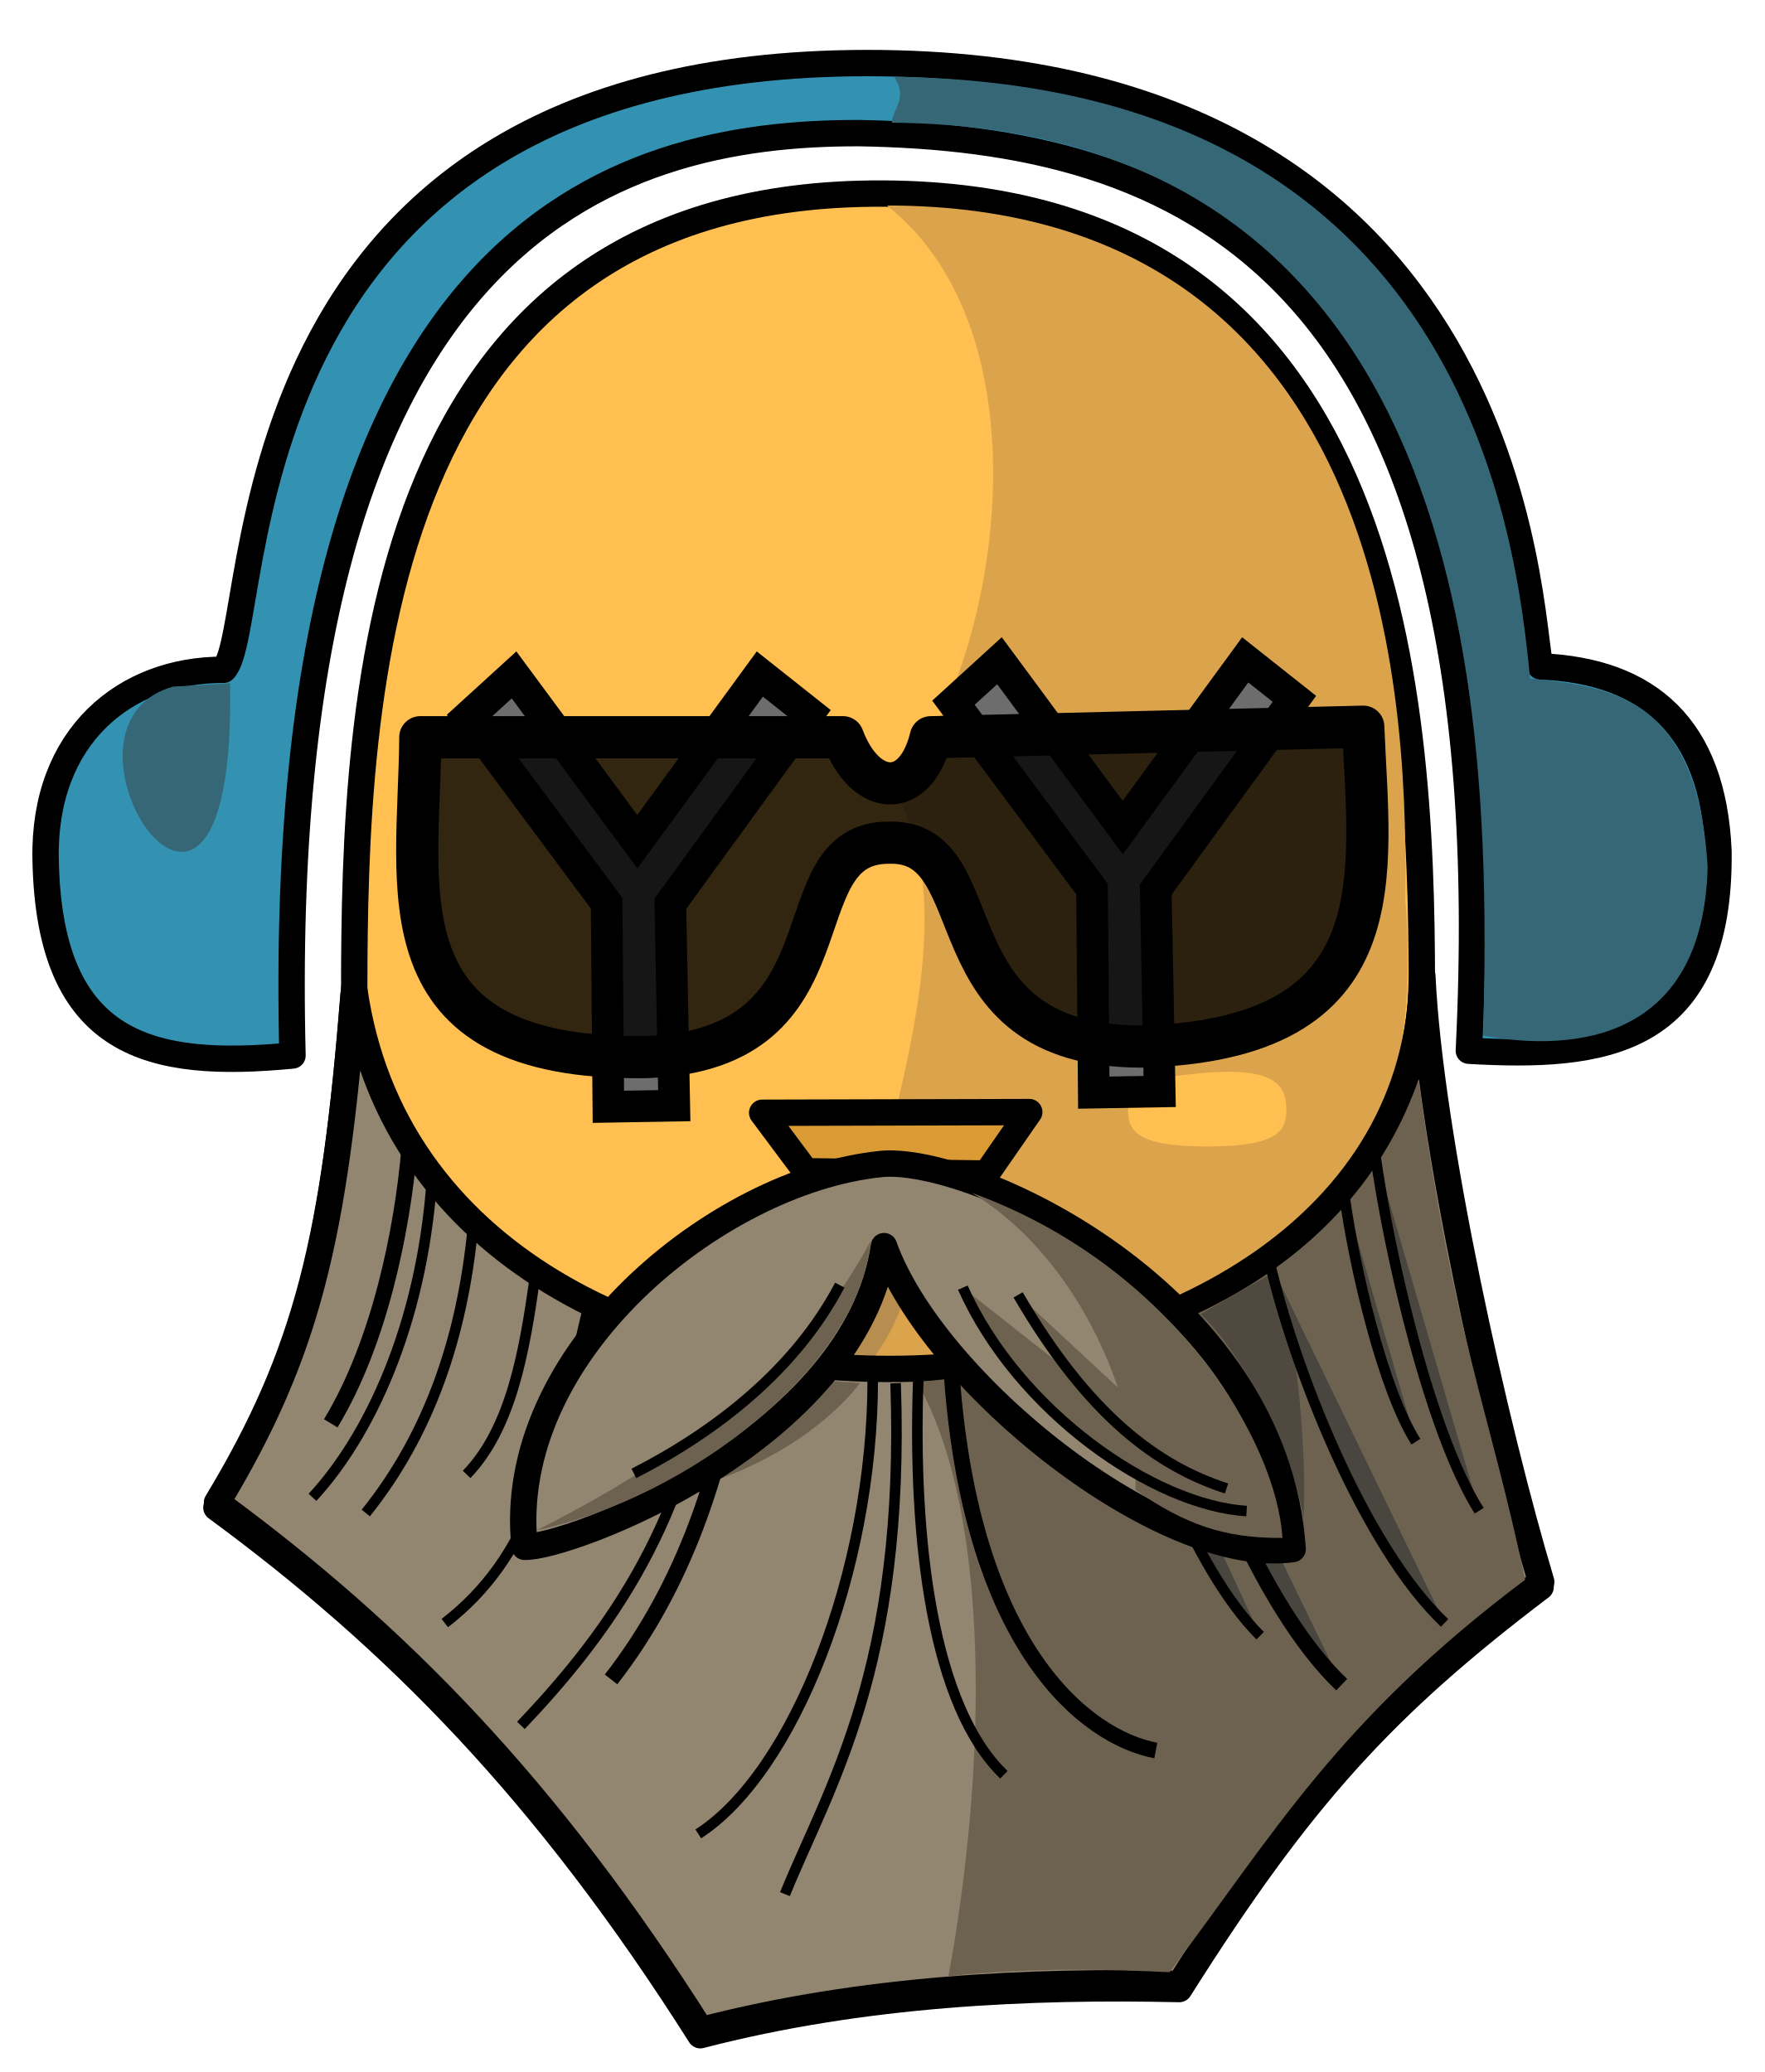
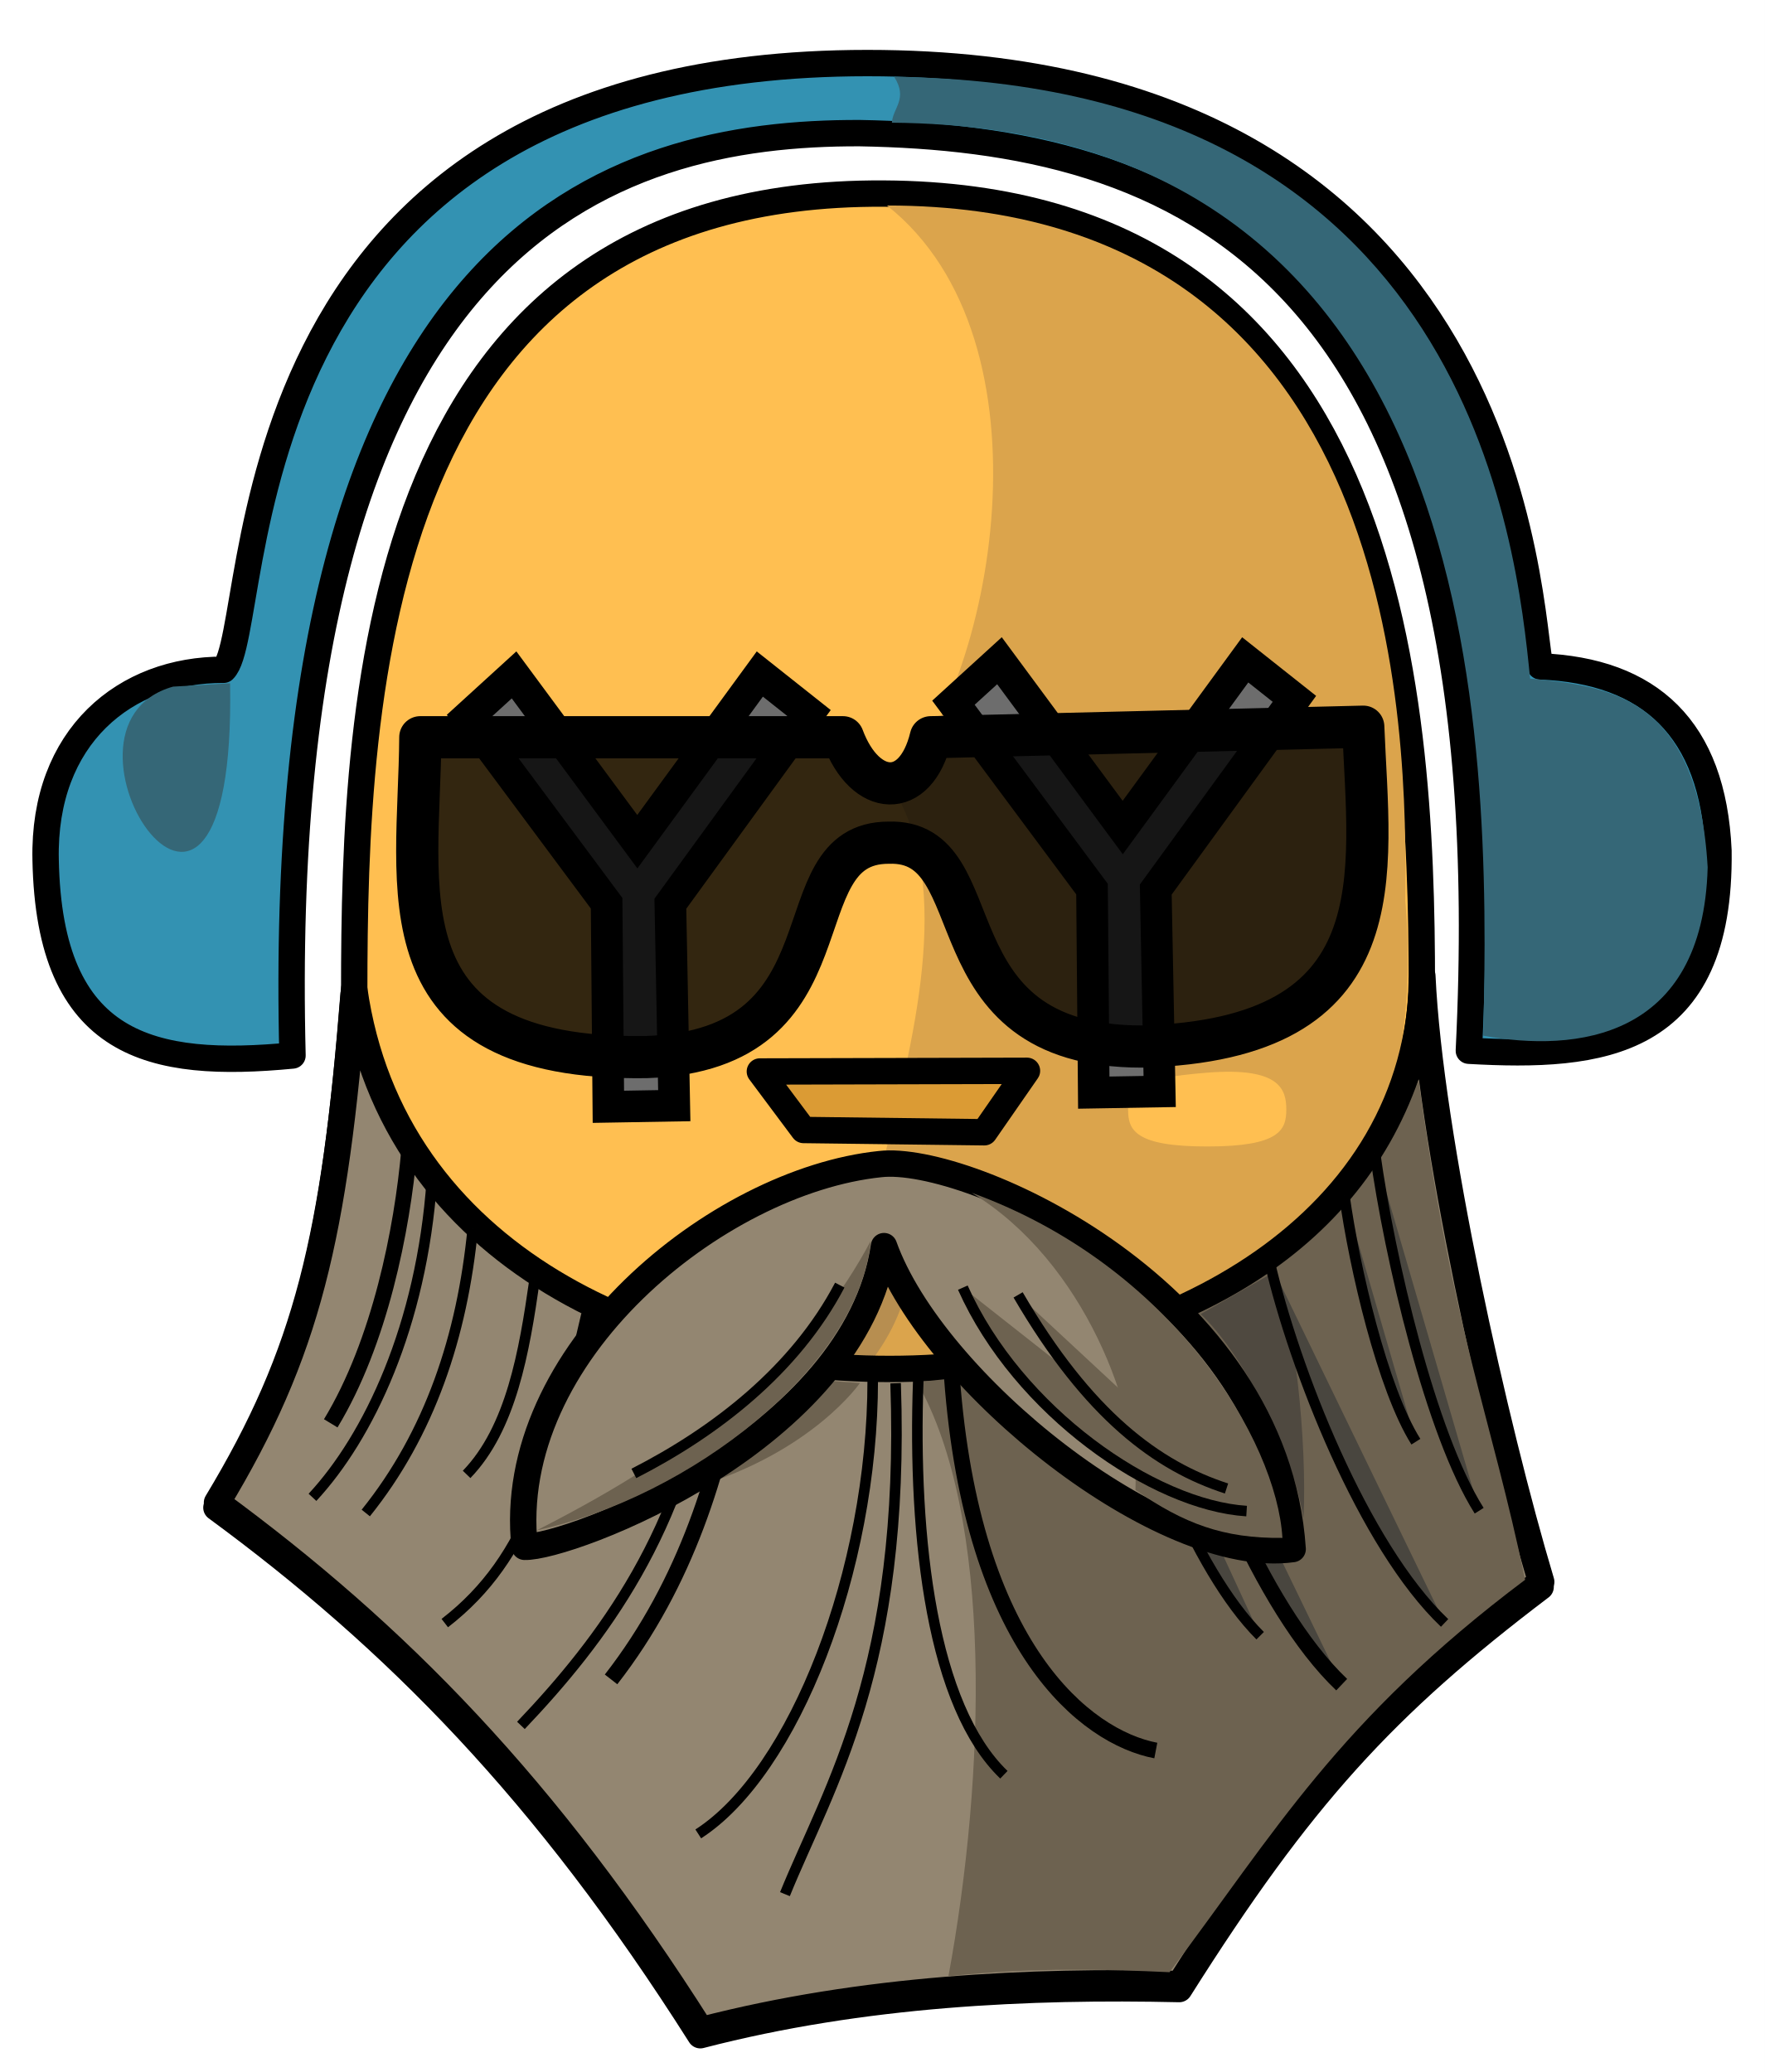
<svg xmlns="http://www.w3.org/2000/svg" width="334.667" height="393" style="">
  <rect id="backgroundrect" width="100%" height="100%" x="0" y="0" fill="#FFFFFF" stroke="none" style="" class="" />
  <g style="" class="currentLayer">
    <path fill="#3392b2" fill-opacity="1" stroke="#000000" stroke-opacity="1" style="color: rgb(147, 134, 113);" stroke-width="5" stroke-dasharray="none" stroke-linejoin="round" stroke-linecap="butt" stroke-dashoffset="" fill-rule="nonzero" opacity="1" marker-start="" marker-mid="" marker-end="" id="svg_2" d="M55.464,200.199 C28.763,202.759 9.33,198.695 8.651,163.081 C8.135,139.64 23.791,126.959 42.393,127.038 C50.35,119.296 39.958,11.962 164.474,11.962 C288.99,11.962 289.658,116.973 292.07,126.393 C312.754,127.231 324.819,138.091 325.856,161.361 C326.324,198.458 303.528,200.716 278.522,199.295 C286.044,47.145 221.407,26.285 163.016,25.253 C116.276,25.124 51.537,43.661 55.464,200.199 z" class="" />
    <path fill="#ffbf51" fill-opacity="1" stroke="#000000" stroke-opacity="1" stroke-width="5" stroke-dasharray="none" stroke-linejoin="round" stroke-linecap="butt" stroke-dashoffset="" fill-rule="nonzero" opacity="1" marker-start="" marker-mid="" marker-end="" d="M67.167,188.167 C67.167,131.813 70.832,36.167 167.568,36.716 C264.304,37.265 269.611,130.702 269.611,187.056 C269.611,243.41 221.88,317.771 165.802,317.771 C109.725,317.771 67.167,244.521 67.167,188.167 z" id="svg_1" class="" />
    <path fill="#938671" fill-opacity="1" stroke="#000000" stroke-opacity="1" style="color: rgb(147, 134, 113);" stroke-width="5" stroke-dasharray="none" stroke-linejoin="round" stroke-linecap="butt" stroke-dashoffset="" fill-rule="nonzero" opacity="1" marker-start="" marker-mid="" marker-end="" id="svg_3" d="M311.48,255.005 " class="" />
    <path fill="#938671" fill-opacity="1" stroke="#000000" stroke-opacity="1" style="color: rgb(147, 134, 113);" stroke-width="5" stroke-dasharray="none" stroke-linejoin="round" stroke-linecap="butt" stroke-dashoffset="" fill-rule="nonzero" opacity="1" marker-start="" marker-mid="" marker-end="" id="svg_9" d="M310.931,255.555 " class="" />
    <path fill="#dba44c" fill-opacity="1" stroke="none" stroke-opacity="1" style="color: rgb(255, 191, 81);" stroke-width="5" stroke-dasharray="none" stroke-linejoin="round" stroke-linecap="butt" stroke-dashoffset="" fill-rule="nonzero" opacity="1" marker-start="" marker-mid="" marker-end="" id="svg_16" d="M168.192,38.977 C200.657,64.71 188.417,129.855 169.412,149.706 C192.31,187.505 138.78,264.271 173.487,272.507 C208.194,280.743 273.193,247.33 266.471,170.883 C266.808,139.259 266.585,39.007 168.192,38.977 z" class="" />
    <path fill="#b78e50" fill-opacity="1" stroke="none" stroke-opacity="1" style="color: rgb(219, 164, 76);" stroke-width="5" stroke-dasharray="none" stroke-linejoin="round" stroke-linecap="butt" stroke-dashoffset="" fill-rule="nonzero" opacity="1" marker-start="" marker-mid="" marker-end="" id="svg_7" d="M173.29,237.196 L154.412,249.117 L154.827,269.941 C162.349,261.077 171.392,254.751 173.29,237.196 z" class="" />
    <path fill="#938671" fill-opacity="1" stroke="#000000" stroke-opacity="1" style="color: rgb(147, 134, 113);" stroke-width="5" stroke-dasharray="none" stroke-linejoin="round" stroke-linecap="butt" stroke-dashoffset="" fill-rule="nonzero" opacity="1" marker-start="" marker-mid="" marker-end="" id="svg_10" d="M67.049,188.53 C63.322,235.68 58.218,257.462 41.036,285.956 C74.935,310.863 103.468,339.73 132.794,386.024 C163.731,377.995 195.336,376.632 223.607,377.269 C246.671,340.732 262.403,323.528 292.134,300.991 C283.409,271.882 270.986,216.504 269.594,186.062 C268.111,279.979 81.469,289.903 67.049,188.53 z" class="" />
    <path fill="#938671" fill-opacity="1" stroke="#000000" stroke-opacity="1" style="color: rgb(147, 134, 113);" stroke-width="5" stroke-dasharray="none" stroke-linejoin="round" stroke-linecap="butt" stroke-dashoffset="" fill-rule="nonzero" opacity="1" marker-start="" marker-mid="" marker-end="" d="M67.161,187.577 C63.434,234.727 58.33,256.509 41.148,285.003 C75.047,309.91 103.58,338.777 132.906,385.071 C163.843,377.042 195.448,375.679 223.719,376.316 C246.783,339.779 262.515,322.575 292.246,300.038 C283.521,270.929 271.098,215.551 269.706,185.109 C268.223,279.026 81.581,288.95 67.161,187.577 z" class="" id="svg_43" />
    <path fill="#938671" fill-opacity="1" stroke="#000000" stroke-opacity="1" stroke-width="2" stroke-dasharray="none" stroke-linejoin="round" stroke-linecap="butt" stroke-dashoffset="" fill-rule="nonzero" opacity="1" marker-start="" marker-mid="" marker-end="" d="M89.65,232.983 C87.66,253.423 81.493,271.884 69.357,286.975 " class="" id="svg_44" />
    <path fill="#938671" fill-opacity="1" stroke="#000000" stroke-opacity="1" stroke-width="2" stroke-dasharray="none" stroke-linejoin="round" stroke-linecap="butt" stroke-dashoffset="" fill-rule="nonzero" opacity="1" marker-start="" marker-mid="" marker-end="" d="M169.826,262.358 C171.697,316.427 157.109,338.922 148.842,359.267" class="" id="svg_45" />
    <path fill="#6d6250" fill-opacity="1" stroke="none" stroke-opacity="1" style="color: rgb(255, 191, 81);" stroke-width="5" stroke-dasharray="none" stroke-linejoin="round" stroke-linecap="butt" stroke-dashoffset="" fill-rule="nonzero" opacity="1" marker-start="" marker-mid="" marker-end="" id="svg_5" d="M173.849,262.101 C188.396,287.517 186.865,336.854 179.844,374.819 C196.662,373.099 210.048,373.536 221.768,374.07 C241.597,347.788 253.681,326.31 289.196,299.636 C282.656,268.202 275.527,252.953 268.987,204.744 C257.153,238.506 223.601,258.08 173.849,262.101 z" class="" />
    <path fill="#938671" fill-opacity="1" stroke="#000000" stroke-opacity="1" style="color: rgb(147, 134, 113);" stroke-width="5" stroke-dasharray="none" stroke-linejoin="round" stroke-linecap="butt" stroke-dashoffset="" fill-rule="nonzero" opacity="1" marker-start="" marker-mid="" marker-end="" id="svg_12" d="M310.381,263.797 " class="" />
    <path fill="#938671" fill-opacity="1" stroke="#000000" stroke-opacity="1" style="color: rgb(147, 134, 113);" stroke-width="5" stroke-dasharray="none" stroke-linejoin="round" stroke-linecap="butt" stroke-dashoffset="" fill-rule="nonzero" opacity="1" marker-start="" marker-mid="" marker-end="" id="svg_25" d="M373.922,289.018 " class="" />
    <path fill="#6d6d6d" fill-opacity="1" stroke="#000000" stroke-opacity="1" style="color: rgb(147, 134, 113);" stroke-width="6" stroke-dasharray="none" stroke-linejoin="miter" stroke-linecap="butt" stroke-dashoffset="" fill-rule="nonzero" opacity="1" marker-start="" marker-mid="" marker-end="" id="svg_27" d="M115.359,209.928 L127.855,209.713 L127.114,171.409 L153.404,135.239 L144.077,127.845 L120.848,159.646 L97.476,128.009 L88.75,135.97 L115.025,171.321 L115.359,209.928 z" class="" />
    <path fill="#ffbf51" fill-opacity="1" stroke="none" stroke-opacity="1" stroke-width="5" stroke-dasharray="none" stroke-linejoin="round" stroke-linecap="butt" stroke-dashoffset="" fill-rule="nonzero" opacity="1" marker-start="" marker-mid="" marker-end="" d="M213.909,210.455 C213.909,206.587 215.167,204.545 228.909,203.455 C242.651,202.364 243.909,206.587 243.909,210.455 C243.909,214.322 242.651,217.455 228.909,217.455 C215.167,217.455 213.909,214.322 213.909,210.455 z" id="svg_37" class="" />
    <path fill="#6d6d6d" fill-opacity="1" stroke="#000000" stroke-opacity="1" style="color: rgb(147, 134, 113);" stroke-width="6" stroke-dasharray="none" stroke-linejoin="miter" stroke-linecap="butt" stroke-dashoffset="" fill-rule="nonzero" opacity="1" marker-start="" marker-mid="" marker-end="" d="M207.401,207.24 L219.897,207.025 L219.156,168.721 L245.446,132.551 L236.119,125.157 L212.89,156.958 L189.518,125.321 L180.792,133.282 L207.067,168.633 L207.401,207.24 z" class="" id="svg_11" />
    <path fill="" fill-opacity="1" stroke="none" stroke-opacity="1" style="color: rgb(147, 134, 113);" stroke-width="1" stroke-dasharray="none" stroke-linejoin="miter" stroke-linecap="butt" stroke-dashoffset="" fill-rule="nonzero" opacity="1" marker-start="" marker-mid="" marker-end="" id="svg_29" d="M361.33,238.648 " class="" />
-     <path fill="#db9b34" fill-opacity="1" stroke="#000000" style="color: rgb(147, 134, 113);" stroke-width="5" stroke-dasharray="none" stroke-linejoin="round" stroke-linecap="butt" stroke-dashoffset="" fill-rule="nonzero" opacity="1" marker-start="" marker-mid="" marker-end="" id="svg_4" d="M144.52,211.058 L195.169,210.928 L187.083,222.584 L152.801,222.154 L144.52,211.058 z" class="" stroke-opacity="1" />
+     <path fill="#db9b34" fill-opacity="1" stroke="#000000" style="color: rgb(147, 134, 113);" stroke-width="5" stroke-dasharray="none" stroke-linejoin="round" stroke-linecap="butt" stroke-dashoffset="" fill-rule="nonzero" opacity="1" marker-start="" marker-mid="" marker-end="" id="svg_4" d="M144.085,203.232 L194.734,203.102 L186.648,214.758 L152.366,214.328 L144.085,203.232 z" class="selected" stroke-opacity="1" />
    <path fill="#ffbf51" fill-opacity="1" stroke="#000000" stroke-opacity="1" style="color: rgb(147, 134, 113);" stroke-width="5" stroke-dasharray="none" stroke-linejoin="round" stroke-linecap="butt" stroke-dashoffset="" fill-rule="nonzero" opacity="1" marker-start="" marker-mid="" marker-end="" id="svg_6" d="M412.99,267.919 " class="" />
    <path fill="#000000" fill-opacity="0.8" stroke="#000000" stroke-opacity="1" style="color: rgb(147, 134, 113);" stroke-width="8" stroke-dasharray="none" stroke-linejoin="round" stroke-linecap="butt" stroke-dashoffset="" fill-rule="nonzero" opacity="1" marker-start="" marker-mid="" marker-end="" id="svg_8" d="M79.7,139.833 L159.833,139.833 C164.056,151.167 173.611,151.833 176.5,139.833 L258.5,137.833 C259.611,165.833 265.389,197.167 216.5,198.5 C175.389,198.5 188.944,159.167 168.5,159.833 C147.389,159.833 162.944,199.167 122.5,200.5 C71.345,201.167 79.522,168.5 79.7,139.833 z" class="" />
    <path fill="#ffbf51" fill-opacity="1" stroke="#000000" stroke-opacity="1" style="color: rgb(147, 134, 113);" stroke-width="5" stroke-dasharray="none" stroke-linejoin="round" stroke-linecap="butt" stroke-dashoffset="" fill-rule="nonzero" opacity="1" marker-start="" marker-mid="" marker-end="" id="svg_15" d="M473.033,221.833 " class="" />
    <path fill="#6d6250" fill-opacity="1" stroke="none" stroke-opacity="1" style="color: rgb(255, 191, 81);" stroke-width="5" stroke-dasharray="none" stroke-linejoin="round" stroke-linecap="butt" stroke-dashoffset="" fill-rule="nonzero" opacity="1" marker-start="" marker-mid="" marker-end="" id="svg_13" d="M235.688,263.053 " />
    <path fill="#6d6250" fill-opacity="1" stroke="none" stroke-opacity="1" style="color: rgb(255, 191, 81);" stroke-width="5" stroke-dasharray="none" stroke-linejoin="round" stroke-linecap="butt" stroke-dashoffset="" fill-rule="nonzero" opacity="1" marker-start="" marker-mid="" marker-end="" id="svg_18" d="M191.427,155.447 " />
    <path fill="#6d6250" fill-opacity="1" stroke="none" stroke-opacity="1" style="color: rgb(183, 142, 80);" stroke-width="5" stroke-dasharray="none" stroke-linejoin="round" stroke-linecap="butt" stroke-dashoffset="" fill-rule="nonzero" opacity="1" marker-start="" marker-mid="" marker-end="" id="svg_20" d="M144.851,244.595 " />
    <path fill="#4f4940" fill-opacity="1" stroke="none" stroke-opacity="1" style="color: rgb(79, 73, 64);" stroke-width="5" stroke-dasharray="none" stroke-linejoin="round" stroke-linecap="butt" stroke-dashoffset="" fill-rule="nonzero" opacity="1" marker-start="" marker-mid="" marker-end="" id="svg_14" d="M227.672,249.247 L241.538,241.319 C245.47,249.524 247.863,273.627 247.179,287.986 C244.779,273.791 234.944,256.006 227.672,249.247 z" class="" />
    <path fill="#4f4940" fill-opacity="1" stroke="none" stroke-opacity="1" style="color: rgb(79, 73, 64);" stroke-width="5" stroke-dasharray="none" stroke-linejoin="round" stroke-linecap="butt" stroke-dashoffset="" fill-rule="nonzero" opacity="1" marker-start="" marker-mid="" marker-end="" id="svg_19" d="M238.185,255.877 " />
    <path fill="#6d6250" fill-opacity="1" stroke="none" stroke-opacity="1" style="color: rgb(79, 73, 64);" stroke-width="5" stroke-dasharray="none" stroke-linejoin="round" stroke-linecap="butt" stroke-dashoffset="" fill-rule="nonzero" opacity="1" marker-start="" marker-mid="" marker-end="" id="svg_28" d="M155.877,267.159 " />
    <path fill="#6d6250" fill-opacity="1" stroke="none" stroke-opacity="1" style="color: rgb(79, 73, 64);" stroke-width="5" stroke-dasharray="none" stroke-linejoin="round" stroke-linecap="butt" stroke-dashoffset="" fill-rule="nonzero" opacity="1" marker-start="" marker-mid="" marker-end="" id="svg_22" d="M163.056,262.324 C163.056,262.324 154.082,275.401 131.795,282.088 C147.928,271.555 150.236,269.503 156.154,261.831 L163.056,262.324 z" class="" />
    <path fill="#49463f" fill-opacity="1" stroke="#000000" stroke-opacity="1" stroke-width="2" stroke-dasharray="none" stroke-linejoin="round" stroke-linecap="butt" stroke-dashoffset="" fill-rule="nonzero" opacity="1" marker-start="" marker-mid="" marker-end="" d="M211.643,251.085 C215.466,268.427 226.244,297.575 238.95,310.248 " class="" id="svg_41" />
    <path fill="#49463f" fill-opacity="1" stroke="#000000" stroke-opacity="1" stroke-width="3" stroke-dasharray="none" stroke-linejoin="round" stroke-linecap="butt" stroke-dashoffset="" fill-rule="nonzero" opacity="1" marker-start="" marker-mid="" marker-end="" d="M221.213,250.987 C225.86,271.079 238.963,304.85 254.41,319.533 " class="" id="svg_49" />
    <path fill="#49463f" fill-opacity="1" stroke="#000000" stroke-opacity="1" stroke-width="2" stroke-dasharray="none" stroke-linejoin="round" stroke-linecap="butt" stroke-dashoffset="" fill-rule="nonzero" opacity="1" marker-start="" marker-mid="" marker-end="" d="M240.725,239.28 C245.372,259.372 258.475,293.143 273.922,307.826 " class="" id="svg_50" />
    <path fill="#938671" fill-opacity="1" stroke="#000000" stroke-opacity="1" stroke-width="3" stroke-dasharray="none" stroke-linejoin="round" stroke-linecap="butt" stroke-dashoffset="" fill-rule="nonzero" opacity="1" marker-start="" marker-mid="" marker-end="" d="M139.97,259.304 C136.551,278.791 130.186,300.161 115.868,318.534 " class="" id="svg_42" />
    <path fill="#938671" fill-opacity="1" stroke="#000000" stroke-opacity="1" stroke-width="2" stroke-dasharray="none" stroke-linejoin="round" stroke-linecap="butt" stroke-dashoffset="" fill-rule="nonzero" opacity="1" marker-start="" marker-mid="" marker-end="" d="M134.516,257.486 C130.006,290.064 114.186,311.07 98.777,327.261" class="" id="svg_38" />
    <path fill="#938671" fill-opacity="1" stroke="#000000" stroke-opacity="1" stroke-width="2" stroke-dasharray="none" stroke-linejoin="round" stroke-linecap="butt" stroke-dashoffset="" fill-rule="nonzero" opacity="1" marker-start="" marker-mid="" marker-end="" d="M111.217,249.292 C104.697,277.267 100.666,295.249 84.338,307.853" class="" id="svg_32" />
    <g class="" id="svg_17">
      <path fill="#938671" fill-opacity="1" stroke="#000000" stroke-opacity="1" style="color: rgb(147, 134, 113);" stroke-width="5" stroke-dasharray="none" stroke-linejoin="round" stroke-linecap="butt" stroke-dashoffset="" fill-rule="nonzero" opacity="1" marker-start="" marker-mid="" marker-end="" d="M166.884,220.797 C183.535,218.868 241.839,244.822 245.115,293.816 C220.437,297.224 176.847,262.172 167.625,236.353 C162.192,273.143 107.872,293.636 99.477,293.389 C95.527,256.846 136.021,224.006 166.884,220.797 z" class="" id="svg_26" />
      <path fill="#6d6250" fill-opacity="1" stroke="none" stroke-opacity="1" style="color: rgb(183, 142, 80);" stroke-width="5" stroke-dasharray="none" stroke-linejoin="round" stroke-linecap="butt" stroke-dashoffset="" fill-rule="nonzero" opacity="1" marker-start="" marker-mid="" marker-end="" id="svg_24" d="M165.108,235.364 C162.807,259.302 130.762,284.01 101.795,290.256 C118.33,281.791 127.942,275.378 139.092,266.4 C151.867,256.311 160.026,244.94 165.108,235.364 z" class="" />
      <path fill="#6d6250" fill-opacity="1" stroke="none" stroke-opacity="1" style="color: rgb(183, 142, 80);" stroke-width="5" stroke-dasharray="none" stroke-linejoin="round" stroke-linecap="butt" stroke-dashoffset="" fill-rule="nonzero" opacity="1" marker-start="" marker-mid="" marker-end="" d="M228.474,235.666 C205.763,269.281 168.675,280.268 150.626,276.859 C153.234,265.951 157.833,259.401 166.221,252.043 C180.408,256.321 210.509,253.373 228.474,235.666 z" class="" id="svg_30" transform="rotate(-104.108, 202.684, 248.195)" />
    </g>
    <path fill="#938671" fill-opacity="1" stroke="#000000" stroke-opacity="1" stroke-width="2" stroke-dasharray="none" stroke-linejoin="round" stroke-linecap="butt" stroke-dashoffset="" fill-rule="nonzero" opacity="1" marker-start="" marker-mid="" marker-end="" d="M81.891,223.796 C79.936,251.576 69.844,272.592 59.252,284.002 " id="svg_21" class="" />
    <path fill="#938671" fill-opacity="1" stroke="#000000" stroke-opacity="1" stroke-width="2" stroke-dasharray="none" stroke-linejoin="round" stroke-linecap="butt" stroke-dashoffset="" fill-rule="nonzero" opacity="1" marker-start="" marker-mid="" marker-end="" d="M101.362,242.791 C99.423,256.366 96.928,270.913 88.479,279.652" class="" id="svg_46" />
    <path fill="#49463f" fill-opacity="1" stroke="#000000" stroke-opacity="1" stroke-width="2" stroke-dasharray="none" stroke-linejoin="round" stroke-linecap="butt" stroke-dashoffset="" fill-rule="nonzero" opacity="1" marker-start="" marker-mid="" marker-end="" d="M260.735,218.721 C263.498,238.6 271.291,272.013 280.479,286.54 " class="" id="svg_47" />
    <path fill="#49463f" fill-opacity="1" stroke="#000000" stroke-opacity="1" stroke-width="2" stroke-dasharray="none" stroke-linejoin="round" stroke-linecap="butt" stroke-dashoffset="" fill-rule="nonzero" opacity="1" marker-start="" marker-mid="" marker-end="" d="M254.917,226.721 C256.815,240.418 262.168,263.44 268.478,273.449 " class="" id="svg_39" />
    <path fill="none" stroke="#000000" stroke-opacity="1" stroke-width="3" stroke-dasharray="none" stroke-linejoin="round" stroke-linecap="butt" stroke-dashoffset="" fill-rule="nonzero" opacity="1" marker-start="" marker-mid="" marker-end="" d="M209.646,264.705 C218.313,275.094 224.348,301.751 194.668,343.997" class="" id="svg_48" transform="rotate(140.673, 202.377, 300.066)" />
    <path fill="#938671" fill-opacity="1" stroke="#000000" stroke-opacity="1" stroke-width="2" stroke-dasharray="none" stroke-linejoin="round" stroke-linecap="butt" stroke-dashoffset="" fill-rule="nonzero" opacity="1" marker-start="" marker-mid="" marker-end="" d="M165.487,261.743 C165.478,297.803 150.603,336.123 132.405,347.84" class="" id="svg_31" />
    <path fill="#938671" fill-opacity="1" stroke="#000000" stroke-opacity="1" stroke-width="3" stroke-dasharray="none" stroke-linejoin="round" stroke-linecap="butt" stroke-dashoffset="" fill-rule="nonzero" opacity="1" marker-start="" marker-mid="" marker-end="" d="M77.598,218.081 C76.265,233.232 72.032,254.6 62.716,269.965 " id="svg_34" class="" />
    <path fill="none" stroke="#000000" stroke-opacity="1" stroke-width="2" stroke-dasharray="none" stroke-linejoin="round" stroke-linecap="butt" stroke-dashoffset="" fill-rule="nonzero" opacity="1" marker-start="" marker-mid="" marker-end="" d="M174.126,261.709 C173.021,292.308 176.844,323.647 190.358,336.618 " id="svg_33" class="" />
    <path fill="#356777" fill-opacity="1" stroke="none" style="color: rgb(53, 103, 119);" stroke-width="5" stroke-dasharray="none" stroke-linejoin="round" stroke-linecap="butt" stroke-dashoffset="" fill-rule="nonzero" opacity="1" marker-start="" marker-mid="" marker-end="" id="svg_23" d="M169.555,14.575 C172.23,18.767 169.287,20.466 169.119,23.272 C281.772,24.211 282.715,139.911 281.247,196.437 C298.762,199.649 322.928,197.157 323.807,164.518 C321.947,131.843 304.914,130.196 290.14,128.706 C287.573,102.809 278.405,15.835 169.555,14.575 z" class="" />
    <path fill="#356777" fill-opacity="1" stroke="#000000" stroke-opacity="1" style="color: rgb(53, 103, 119);" stroke-width="5" stroke-dasharray="none" stroke-linejoin="round" stroke-linecap="butt" stroke-dashoffset="" fill-rule="nonzero" opacity="1" marker-start="" marker-mid="" marker-end="" id="svg_36" d="M269.285,138.41 " />
    <path fill="none" stroke="#000000" stroke-opacity="1" stroke-width="2" stroke-dasharray="none" stroke-linejoin="miter" stroke-linecap="butt" stroke-dashoffset="" fill-rule="nonzero" opacity="1" marker-start="" marker-mid="" marker-end="" d="M159.238,243.752 C150.826,259.784 135.746,271.53 120.19,279.467" id="svg_52" class="" />
    <path fill="#6d6250" stroke="#000000" stroke-opacity="1" stroke-width="2" stroke-dasharray="none" stroke-linejoin="miter" stroke-linecap="butt" stroke-dashoffset="" fill-rule="nonzero" opacity="1" marker-start="" marker-mid="" marker-end="" d="M182.572,244.229 C193.048,267.721 218.762,285.499 236.381,286.61" id="svg_54" class="" fill-opacity="1" />
    <path fill="#6d6250" stroke="#000000" stroke-opacity="1" stroke-width="2" stroke-dasharray="none" stroke-linejoin="miter" stroke-linecap="butt" stroke-dashoffset="" fill-rule="nonzero" opacity="1" marker-start="" marker-mid="" marker-end="" d="M193.053,245.603 C206.446,268.581 219.545,278.103 232.572,282.323" id="svg_56" class="" fill-opacity="1" />
    <path fill="#356777" fill-opacity="1" stroke="none" stroke-opacity="1" style="color: rgb(109, 98, 80);" stroke-width="5" stroke-dasharray="none" stroke-linejoin="round" stroke-linecap="butt" stroke-dashoffset="" fill-rule="nonzero" opacity="1" marker-start="" marker-mid="" marker-end="" id="svg_35" d="M43.631,129.595 L32.815,130.233 C5.787,137.842 44.82,197.169 43.631,129.595 z" class="" />
  </g>
  <defs>
    <filter id="f047" x="-0.25" y="-0.25" width="1.5" height="1.5" color-interpolation-filters="sRGB">
      <feGaussianBlur stdDeviation="1" result="result1" />
      <feComposite in="result1" in2="result1" result="result4" operator="in" />
      <feGaussianBlur stdDeviation="7" result="result6" in="result4" />
      <feComposite operator="over" in="result6" in2="result4" result="result8" />
      <feComposite operator="in" result="fbSourceGraphic" in="result6" in2="result8" />
      <feSpecularLighting specularExponent="45" specularConstant="2" surfaceScale="2.5" lighting-color="#fff" result="result1" in="fbSourceGraphic">
        <fePointLight z="20000" y="-10000" x="-5000" />
      </feSpecularLighting>
      <feComposite operator="in" result="result2" in="result1" in2="fbSourceGraphic" />
      <feComposite k3="1.5" k2="1.2" operator="arithmetic" result="result4" in="fbSourceGraphic" in2="result2" />
      <feComposite operator="over" in="result9" in2="result4" result="result9" />
      <feBlend mode="screen" in2="result9" />
    </filter>
  </defs>
</svg>
